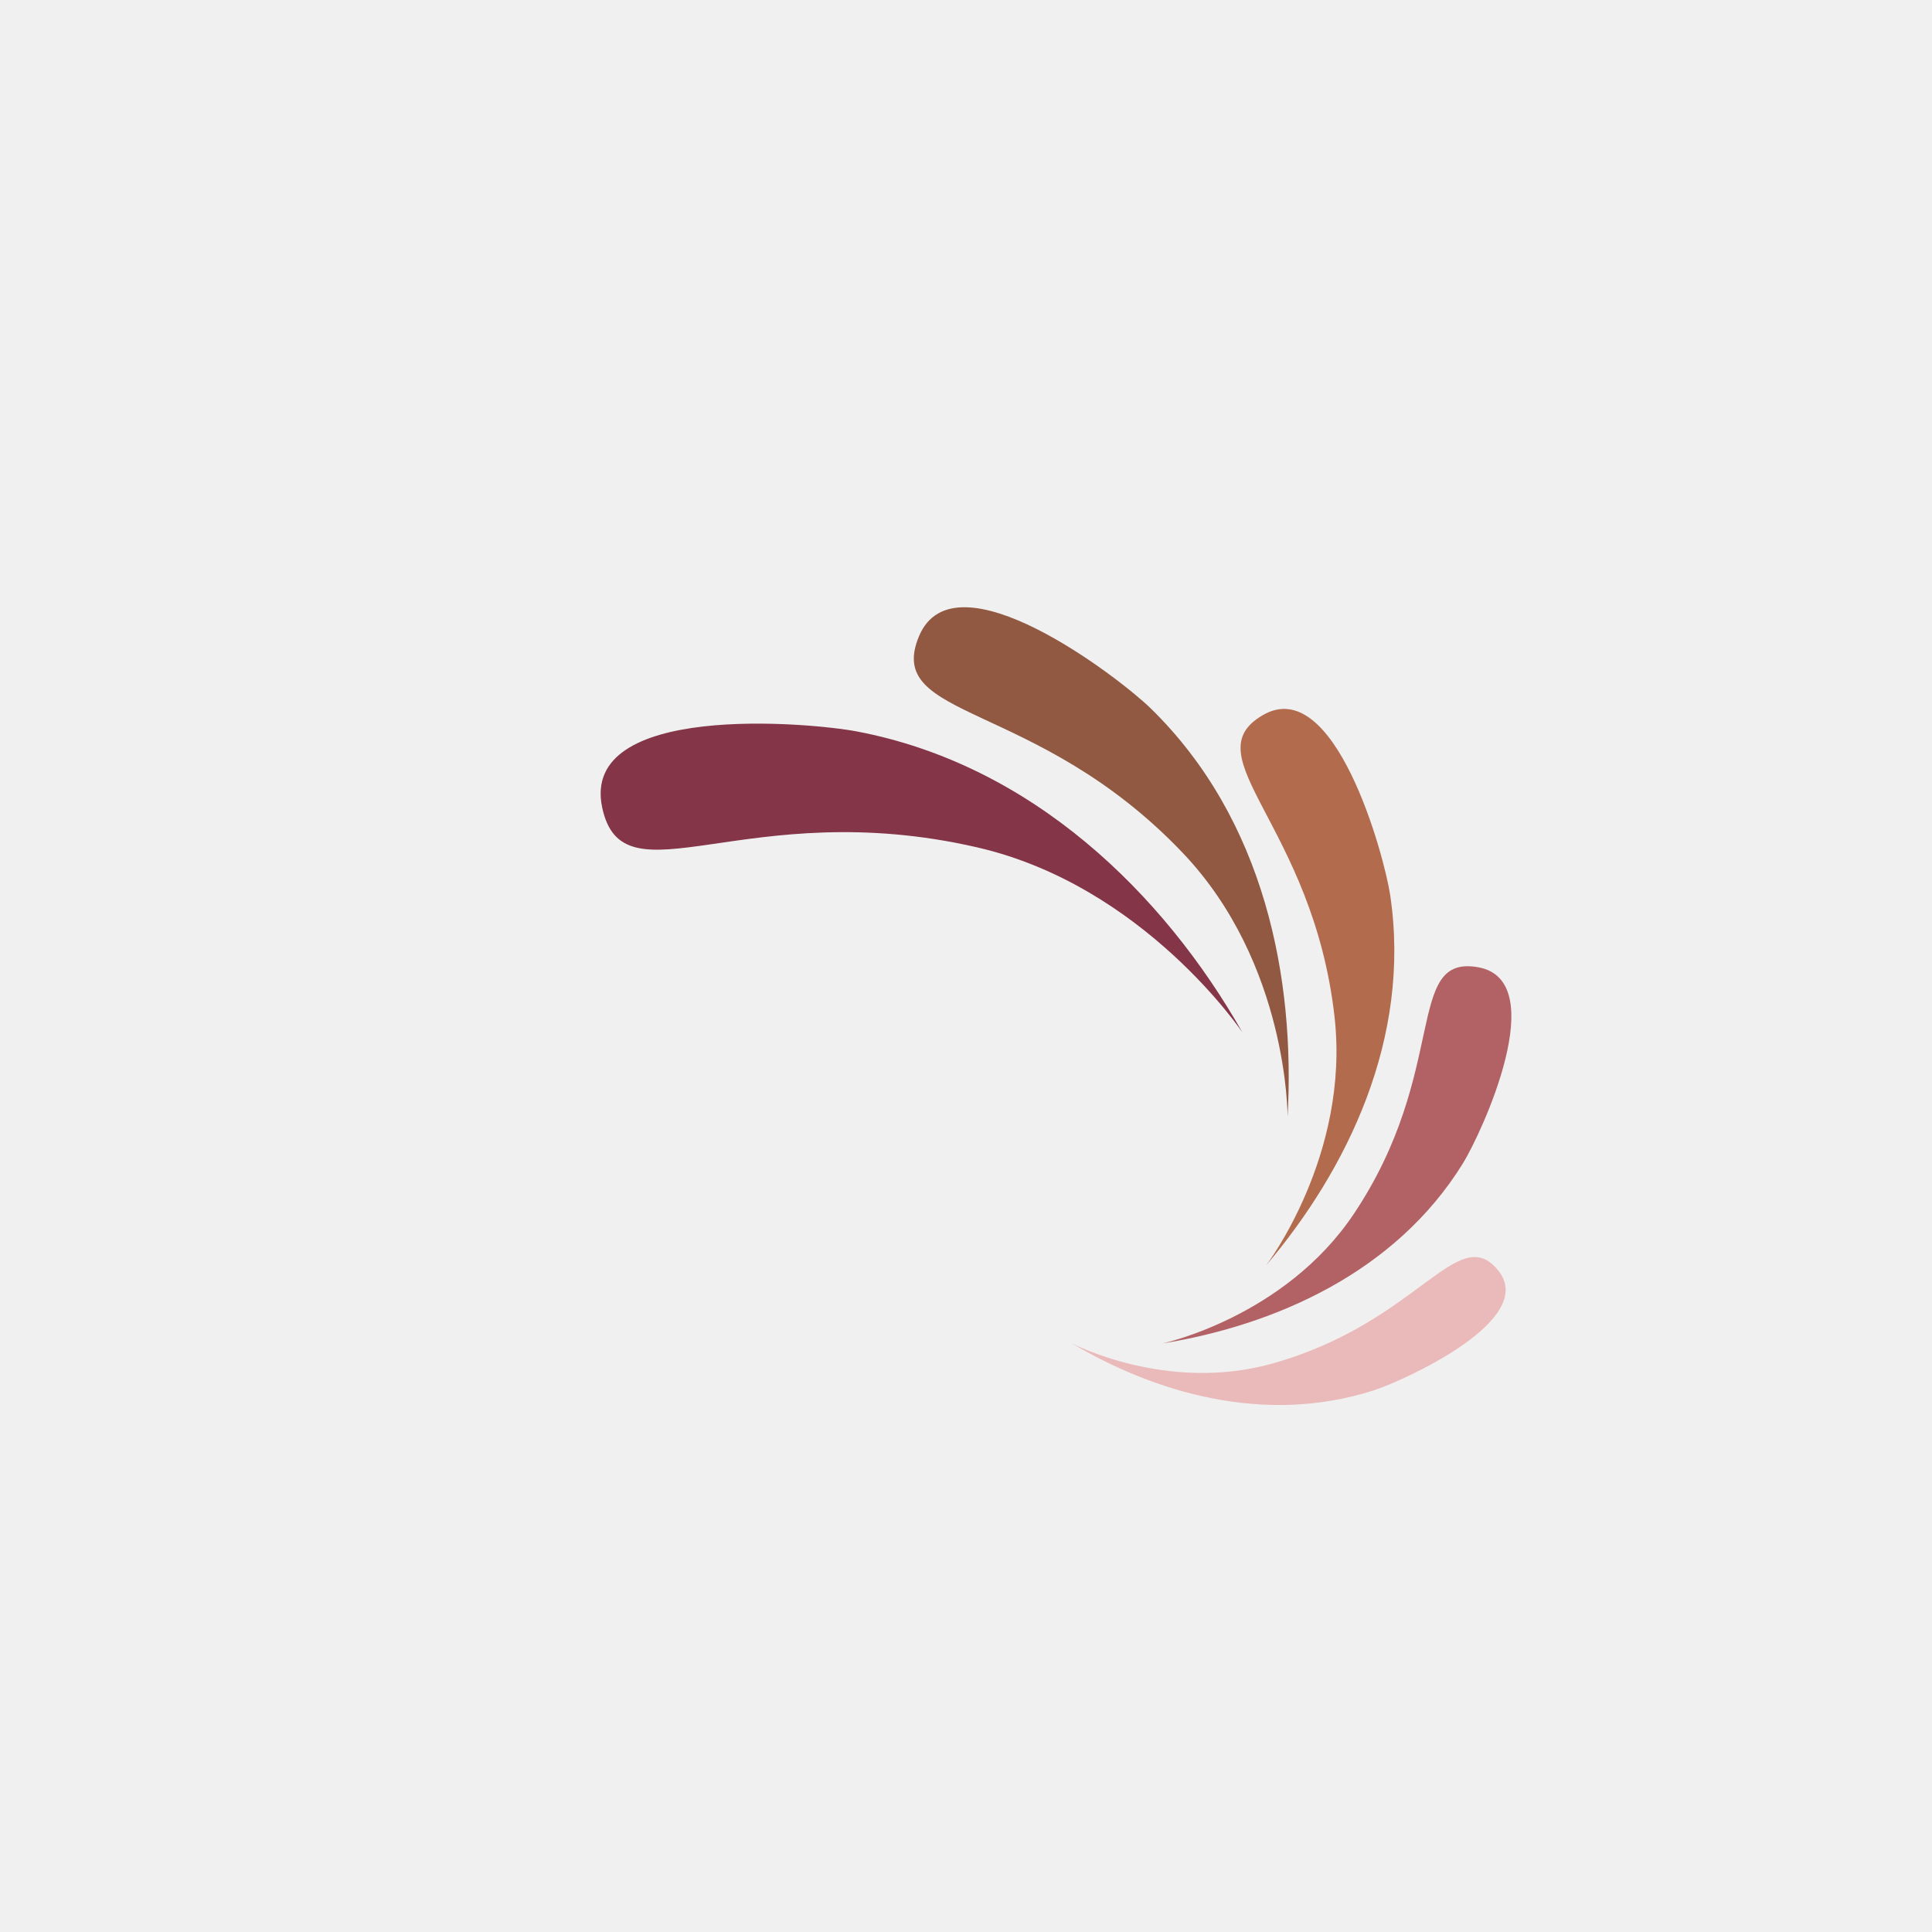
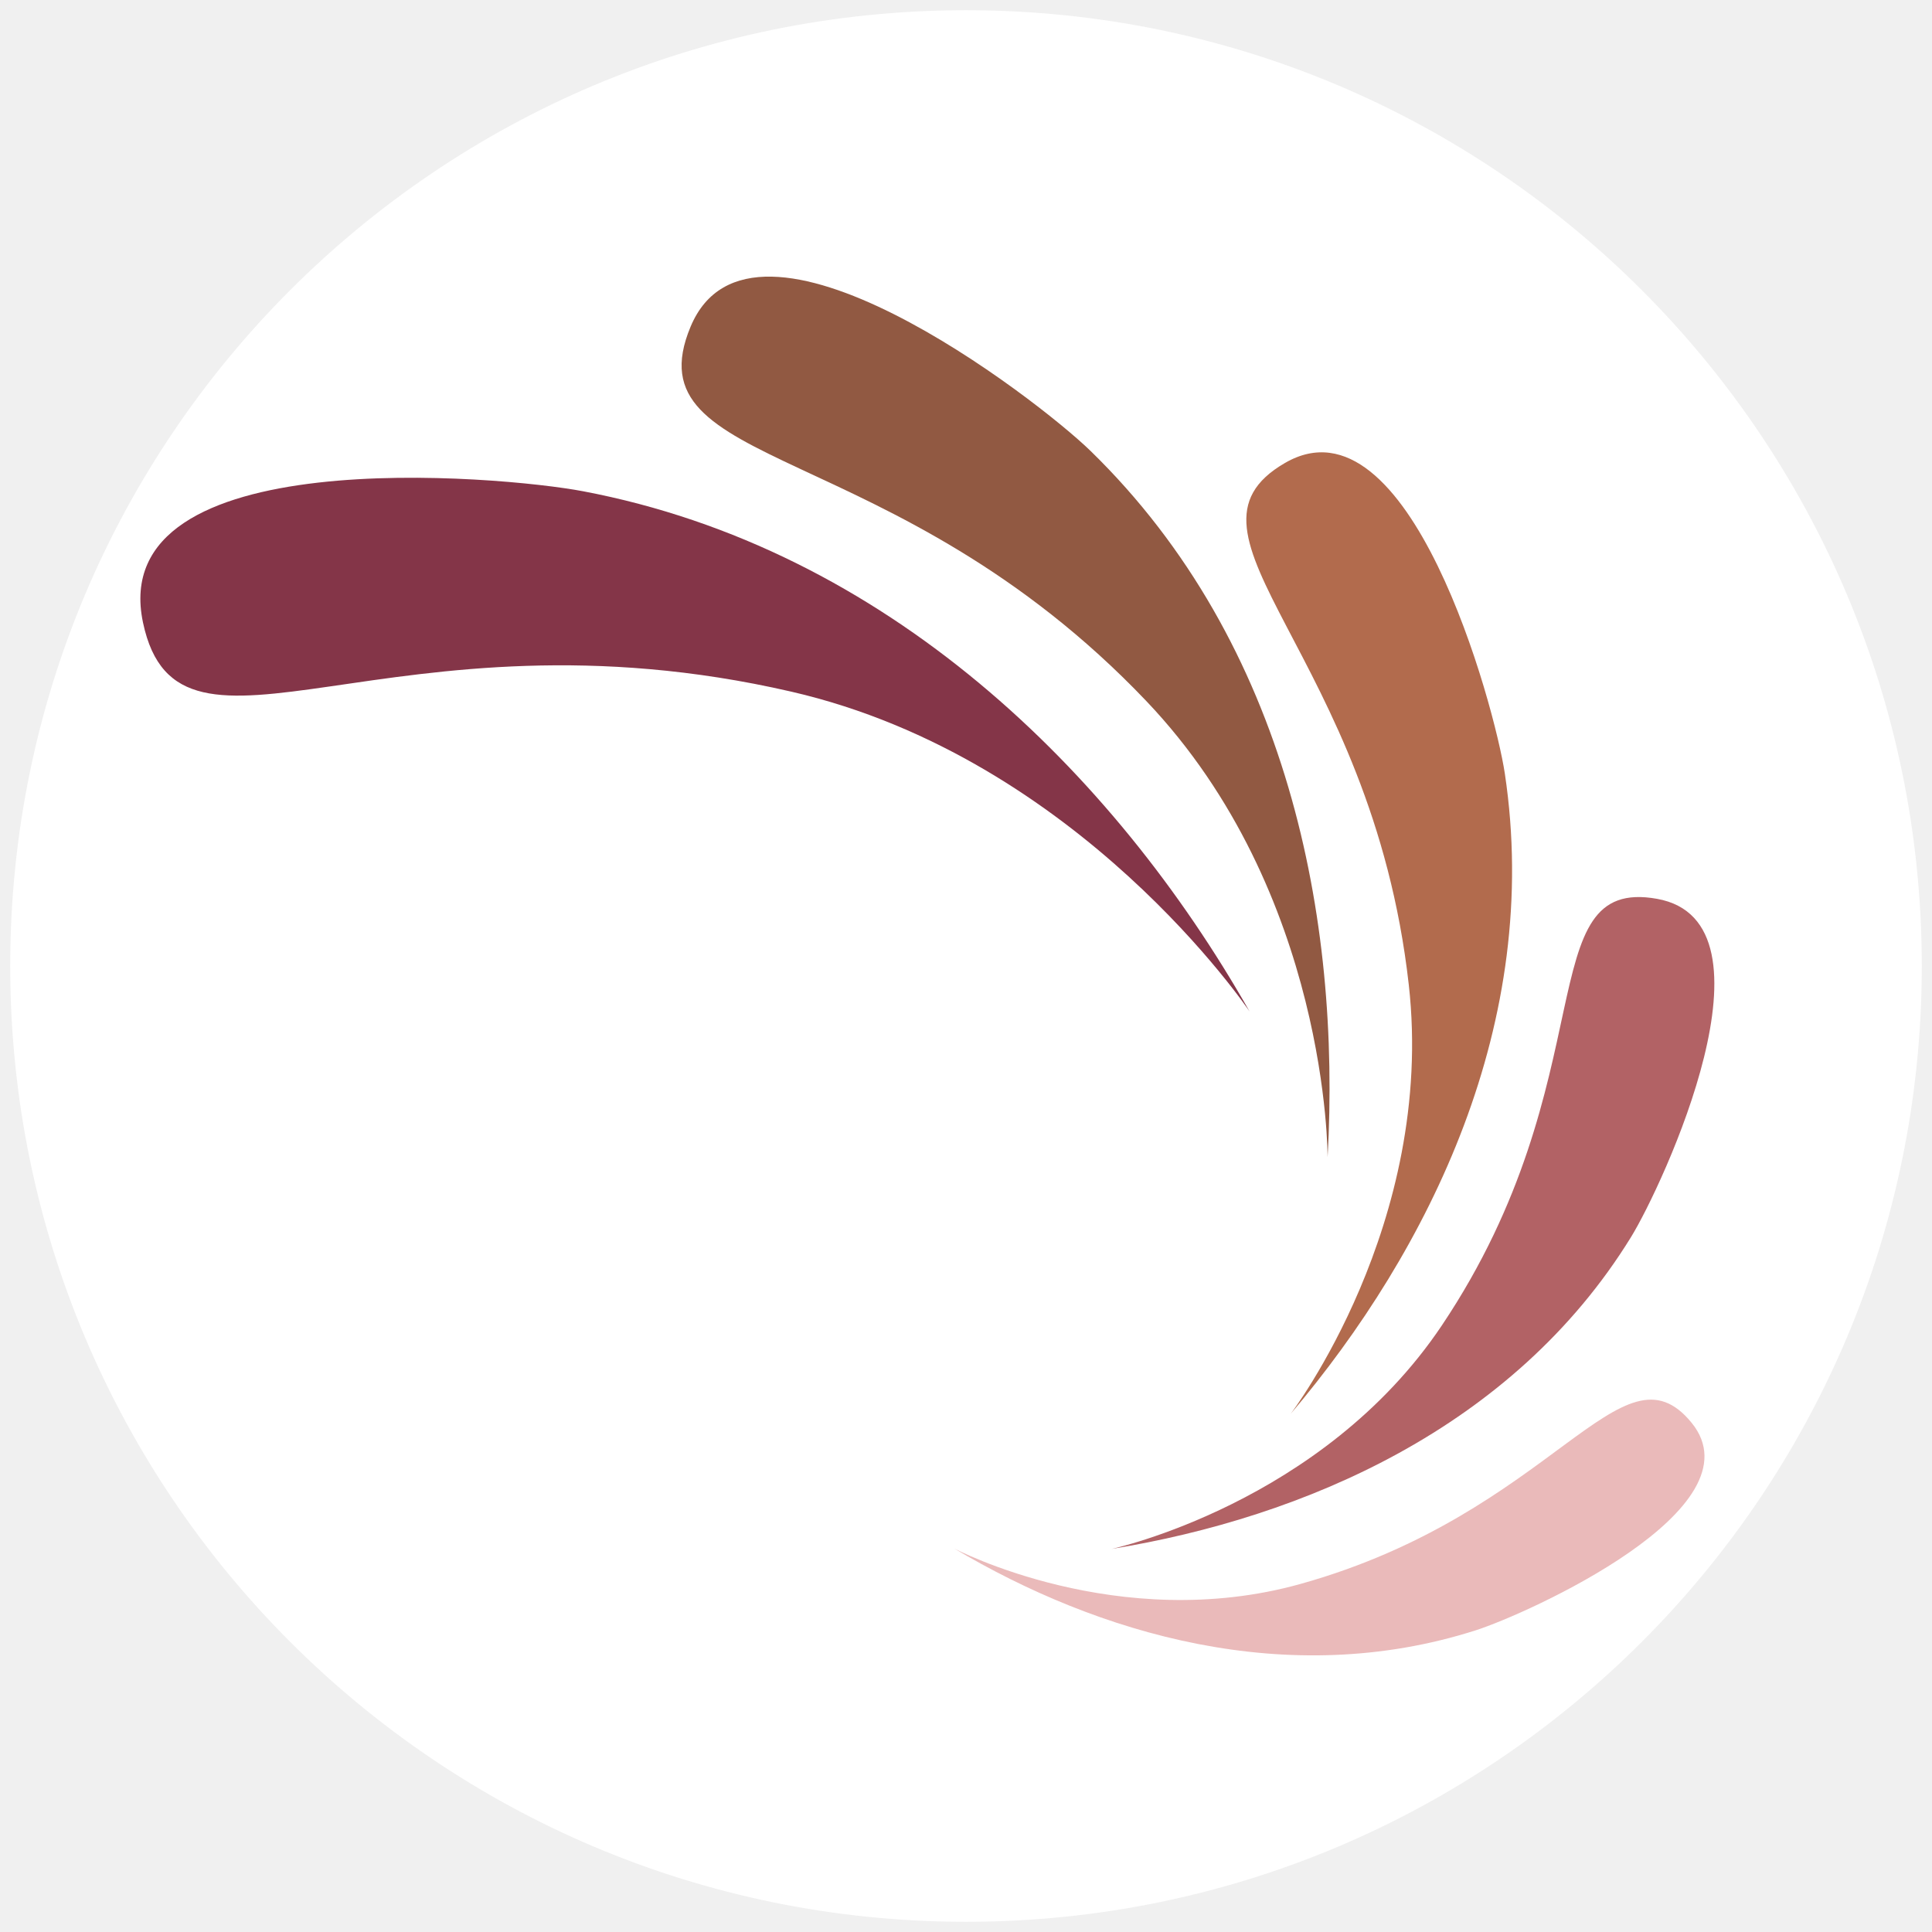
<svg xmlns="http://www.w3.org/2000/svg" width="100%" height="100%" viewBox="0 0 500 500" version="1.1" xml:space="preserve" style="fill-rule:evenodd;clip-rule:evenodd;stroke-linejoin:round;stroke-miterlimit:1.414;">
-   <path d="M321.54,267.195C321.54,267.195 296.1,229.254 252.916,219.303C192.981,205.493 161.222,234.444 155.84,208.961C150.071,181.643 209.422,186.962 221.725,189.293C267.137,197.898 301.148,231.276 321.54,267.195Z" style="fill:rgb(132,53,72);" />
-   <g transform="matrix(0.743447,0.502314,-0.477522,0.706754,221.769,-61.3291)">
-     <path d="M321.54,267.195C321.54,267.195 297.023,228.597 253.839,218.647C193.905,204.836 161.038,236.341 155.84,208.961C150.63,181.519 210.473,185.416 222.776,187.747C268.188,196.352 301.148,231.276 321.54,267.195Z" style="fill:rgb(145,89,66);" />
+   <g transform="matrix(1.60917,0,0,1.60917,-225.44,-260.463)">
+     <circle cx="295.457" cy="317.222" r="153.717" style="fill:white;" />
  </g>
-   <g transform="matrix(0.261014,0.772854,-0.727952,0.245849,438.289,13.2388)">
-     <path d="M321.54,267.195C321.54,267.195 297.023,228.597 253.839,218.647C193.905,204.836 161.038,236.341 155.84,208.961C150.63,181.519 210.473,185.416 222.776,187.747C268.188,196.352 301.148,231.276 321.54,267.195Z" style="fill:rgb(178,107,77);" />
-   </g>
-   <g transform="matrix(-0.264418,0.67674,-0.64986,-0.253915,559.557,197.921)">
-     <path d="M321.54,267.195C321.54,267.195 297.023,228.597 253.839,218.647C193.905,204.836 161.038,236.341 155.84,208.961C150.63,181.519 210.473,185.416 222.776,187.747C268.188,196.352 301.148,231.276 321.54,267.195Z" style="fill:rgb(178,98,101);" />
-   </g>
-   <g transform="matrix(-0.569788,0.298193,-0.27473,-0.524955,533.922,391.991)">
-     <path d="M321.54,267.195C321.54,267.195 297.023,228.597 253.839,218.647C193.905,204.836 161.038,236.341 155.84,208.961C150.63,181.519 210.473,185.416 222.776,187.747C268.188,196.352 301.148,231.276 321.54,267.195Z" style="fill:rgb(234,186,186);" />
+   <g transform="matrix(1.72828,0,0,1.72828,-232.326,-200.019)">
+     <path d="M321.54,267.195C321.54,267.195 296.1,229.254 252.916,219.303C192.981,205.493 161.222,234.444 155.84,208.961C150.071,181.643 209.422,186.962 221.725,189.293C267.137,197.898 301.148,231.276 321.54,267.195Z" style="fill:rgb(132,53,72);" />
+     <g transform="matrix(0.743447,0.502314,-0.477522,0.706754,221.769,-61.3291)">
+       <path d="M321.54,267.195C321.54,267.195 297.023,228.597 253.839,218.647C193.905,204.836 161.038,236.341 155.84,208.961C150.63,181.519 210.473,185.416 222.776,187.747C268.188,196.352 301.148,231.276 321.54,267.195Z" style="fill:rgb(145,89,66);" />
+     </g>
+     <g transform="matrix(0.261014,0.772854,-0.727952,0.245849,438.289,13.2388)">
+       <path d="M321.54,267.195C321.54,267.195 297.023,228.597 253.839,218.647C193.905,204.836 161.038,236.341 155.84,208.961C150.63,181.519 210.473,185.416 222.776,187.747C268.188,196.352 301.148,231.276 321.54,267.195Z" style="fill:rgb(178,107,77);" />
+     </g>
+     <g transform="matrix(-0.264418,0.67674,-0.64986,-0.253915,559.557,197.921)">
+       <path d="M321.54,267.195C321.54,267.195 297.023,228.597 253.839,218.647C193.905,204.836 161.038,236.341 155.84,208.961C150.63,181.519 210.473,185.416 222.776,187.747C268.188,196.352 301.148,231.276 321.54,267.195Z" style="fill:rgb(178,98,101);" />
+     </g>
+     <g transform="matrix(-0.569788,0.298193,-0.27473,-0.524955,533.922,391.991)">
+       <path d="M321.54,267.195C321.54,267.195 297.023,228.597 253.839,218.647C193.905,204.836 161.038,236.341 155.84,208.961C150.63,181.519 210.473,185.416 222.776,187.747C268.188,196.352 301.148,231.276 321.54,267.195Z" style="fill:rgb(234,186,186);" />
+     </g>
  </g>
</svg>
